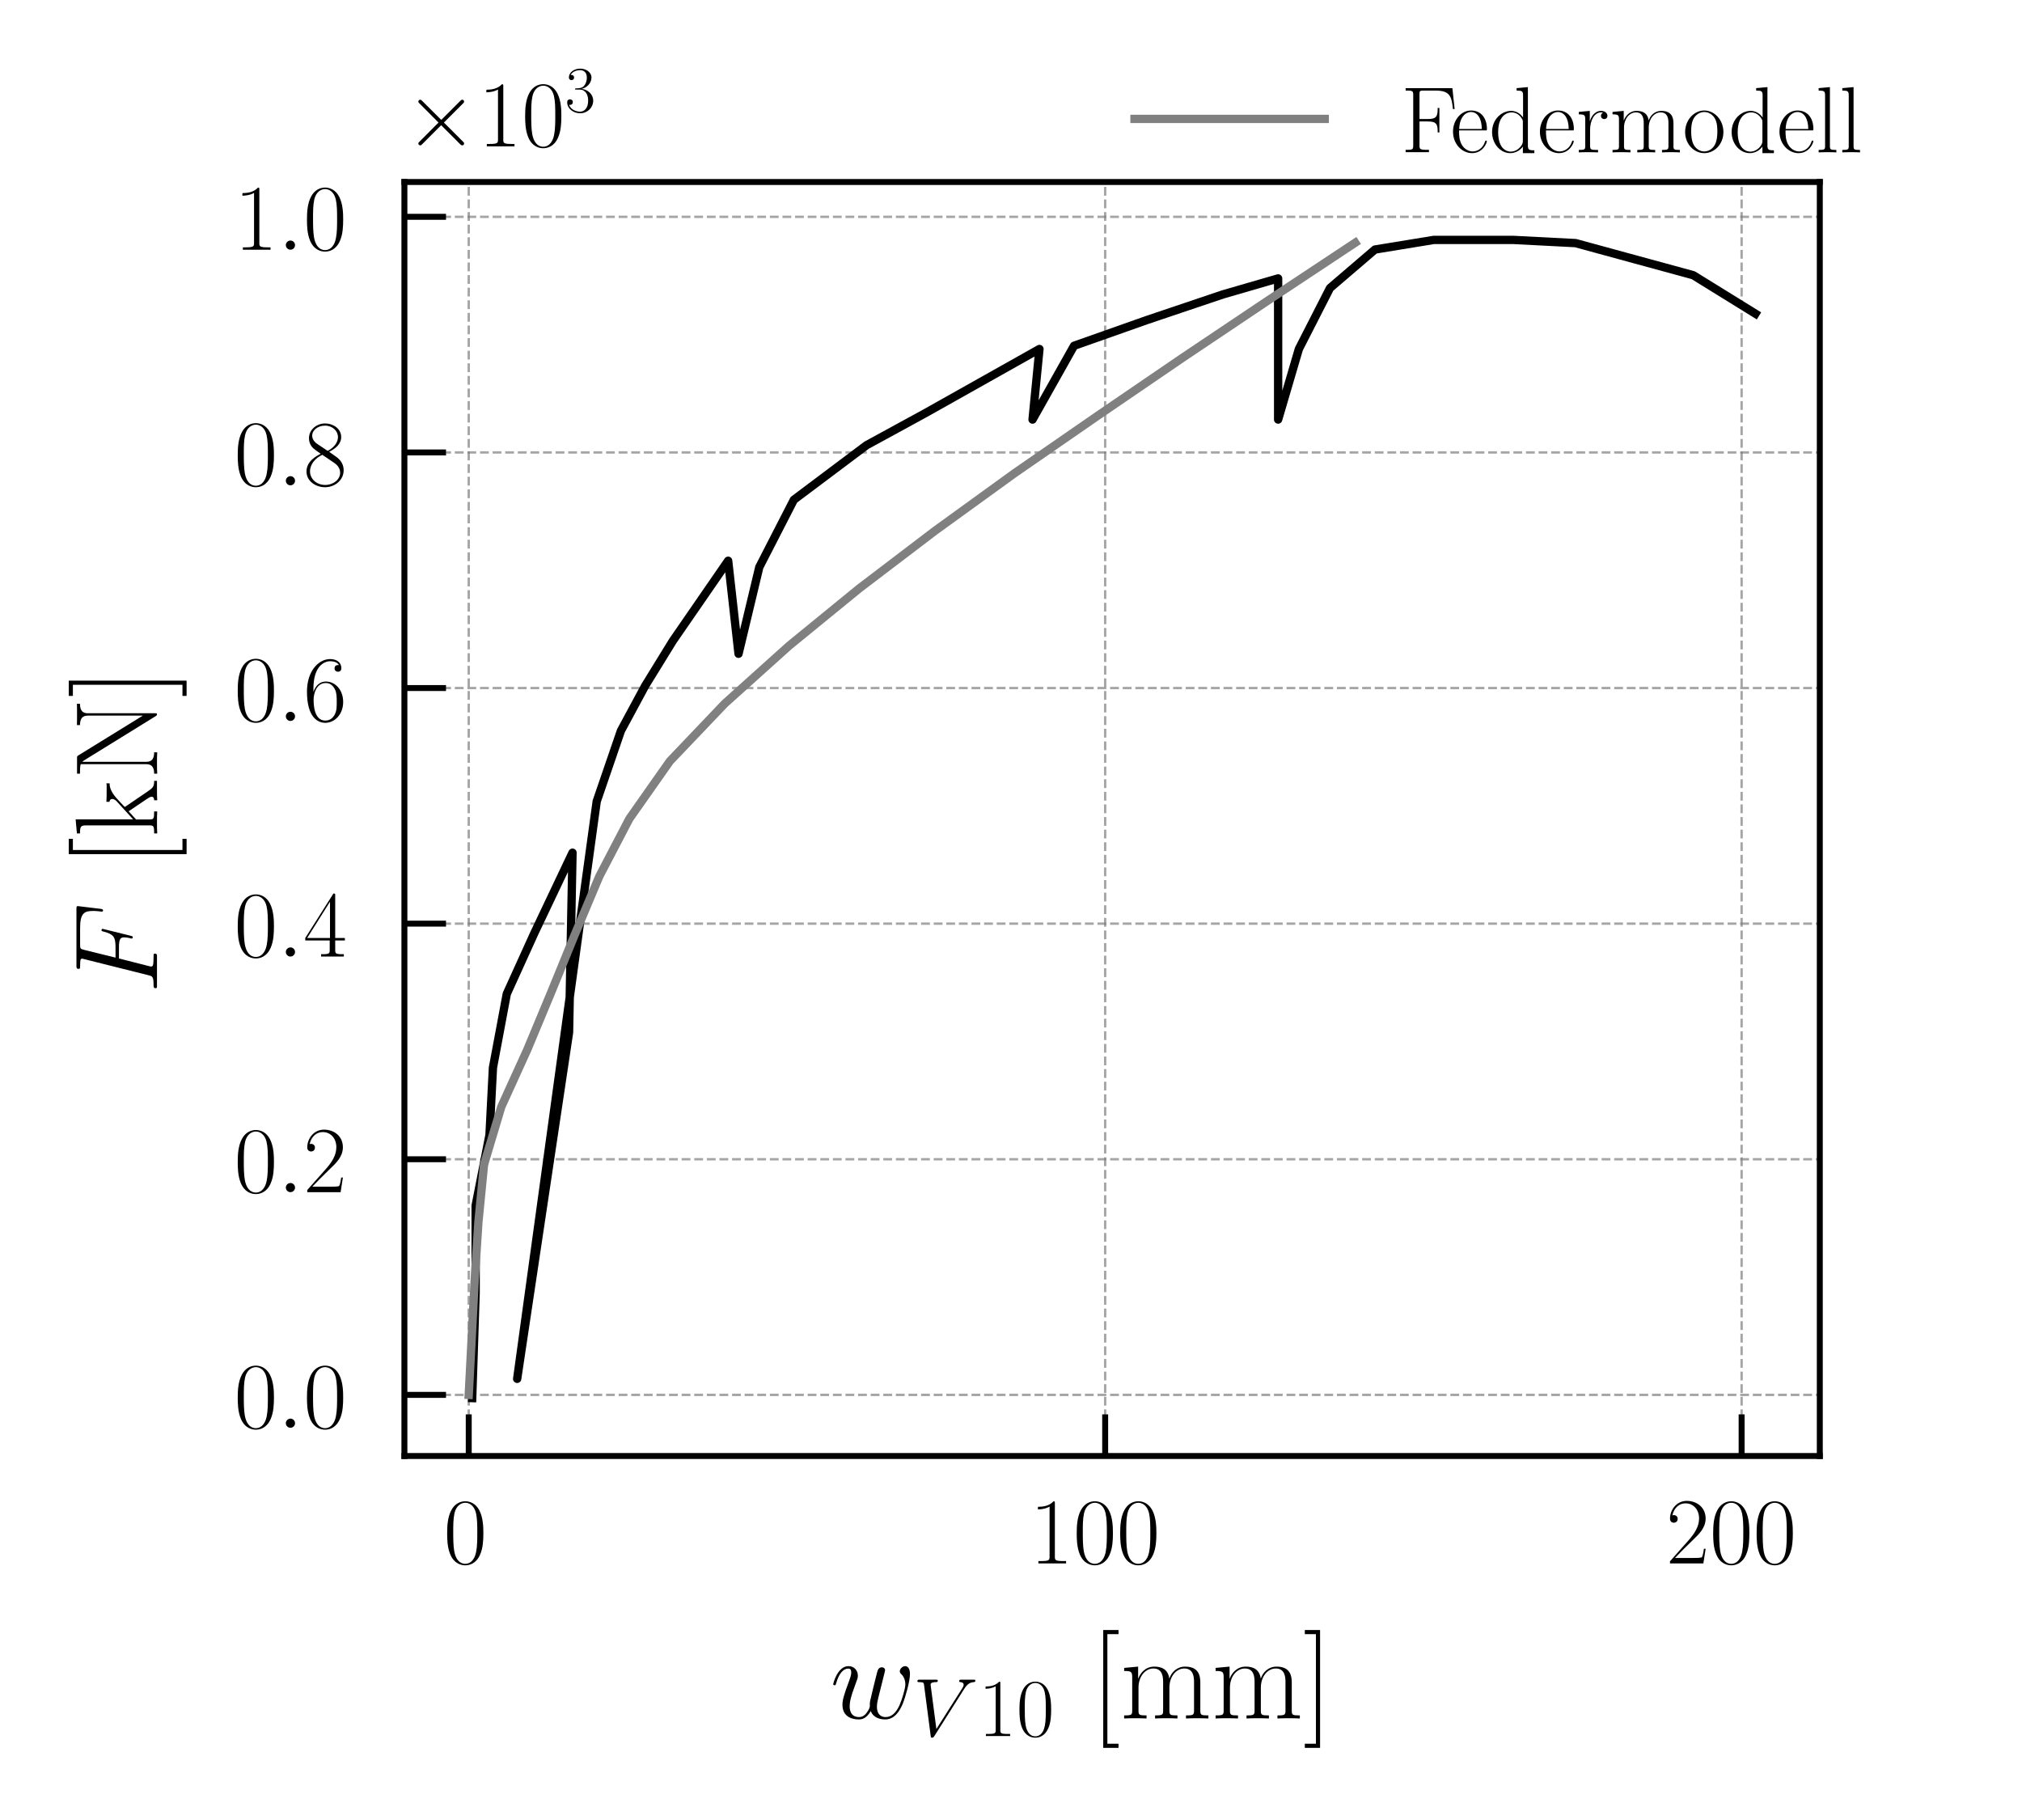
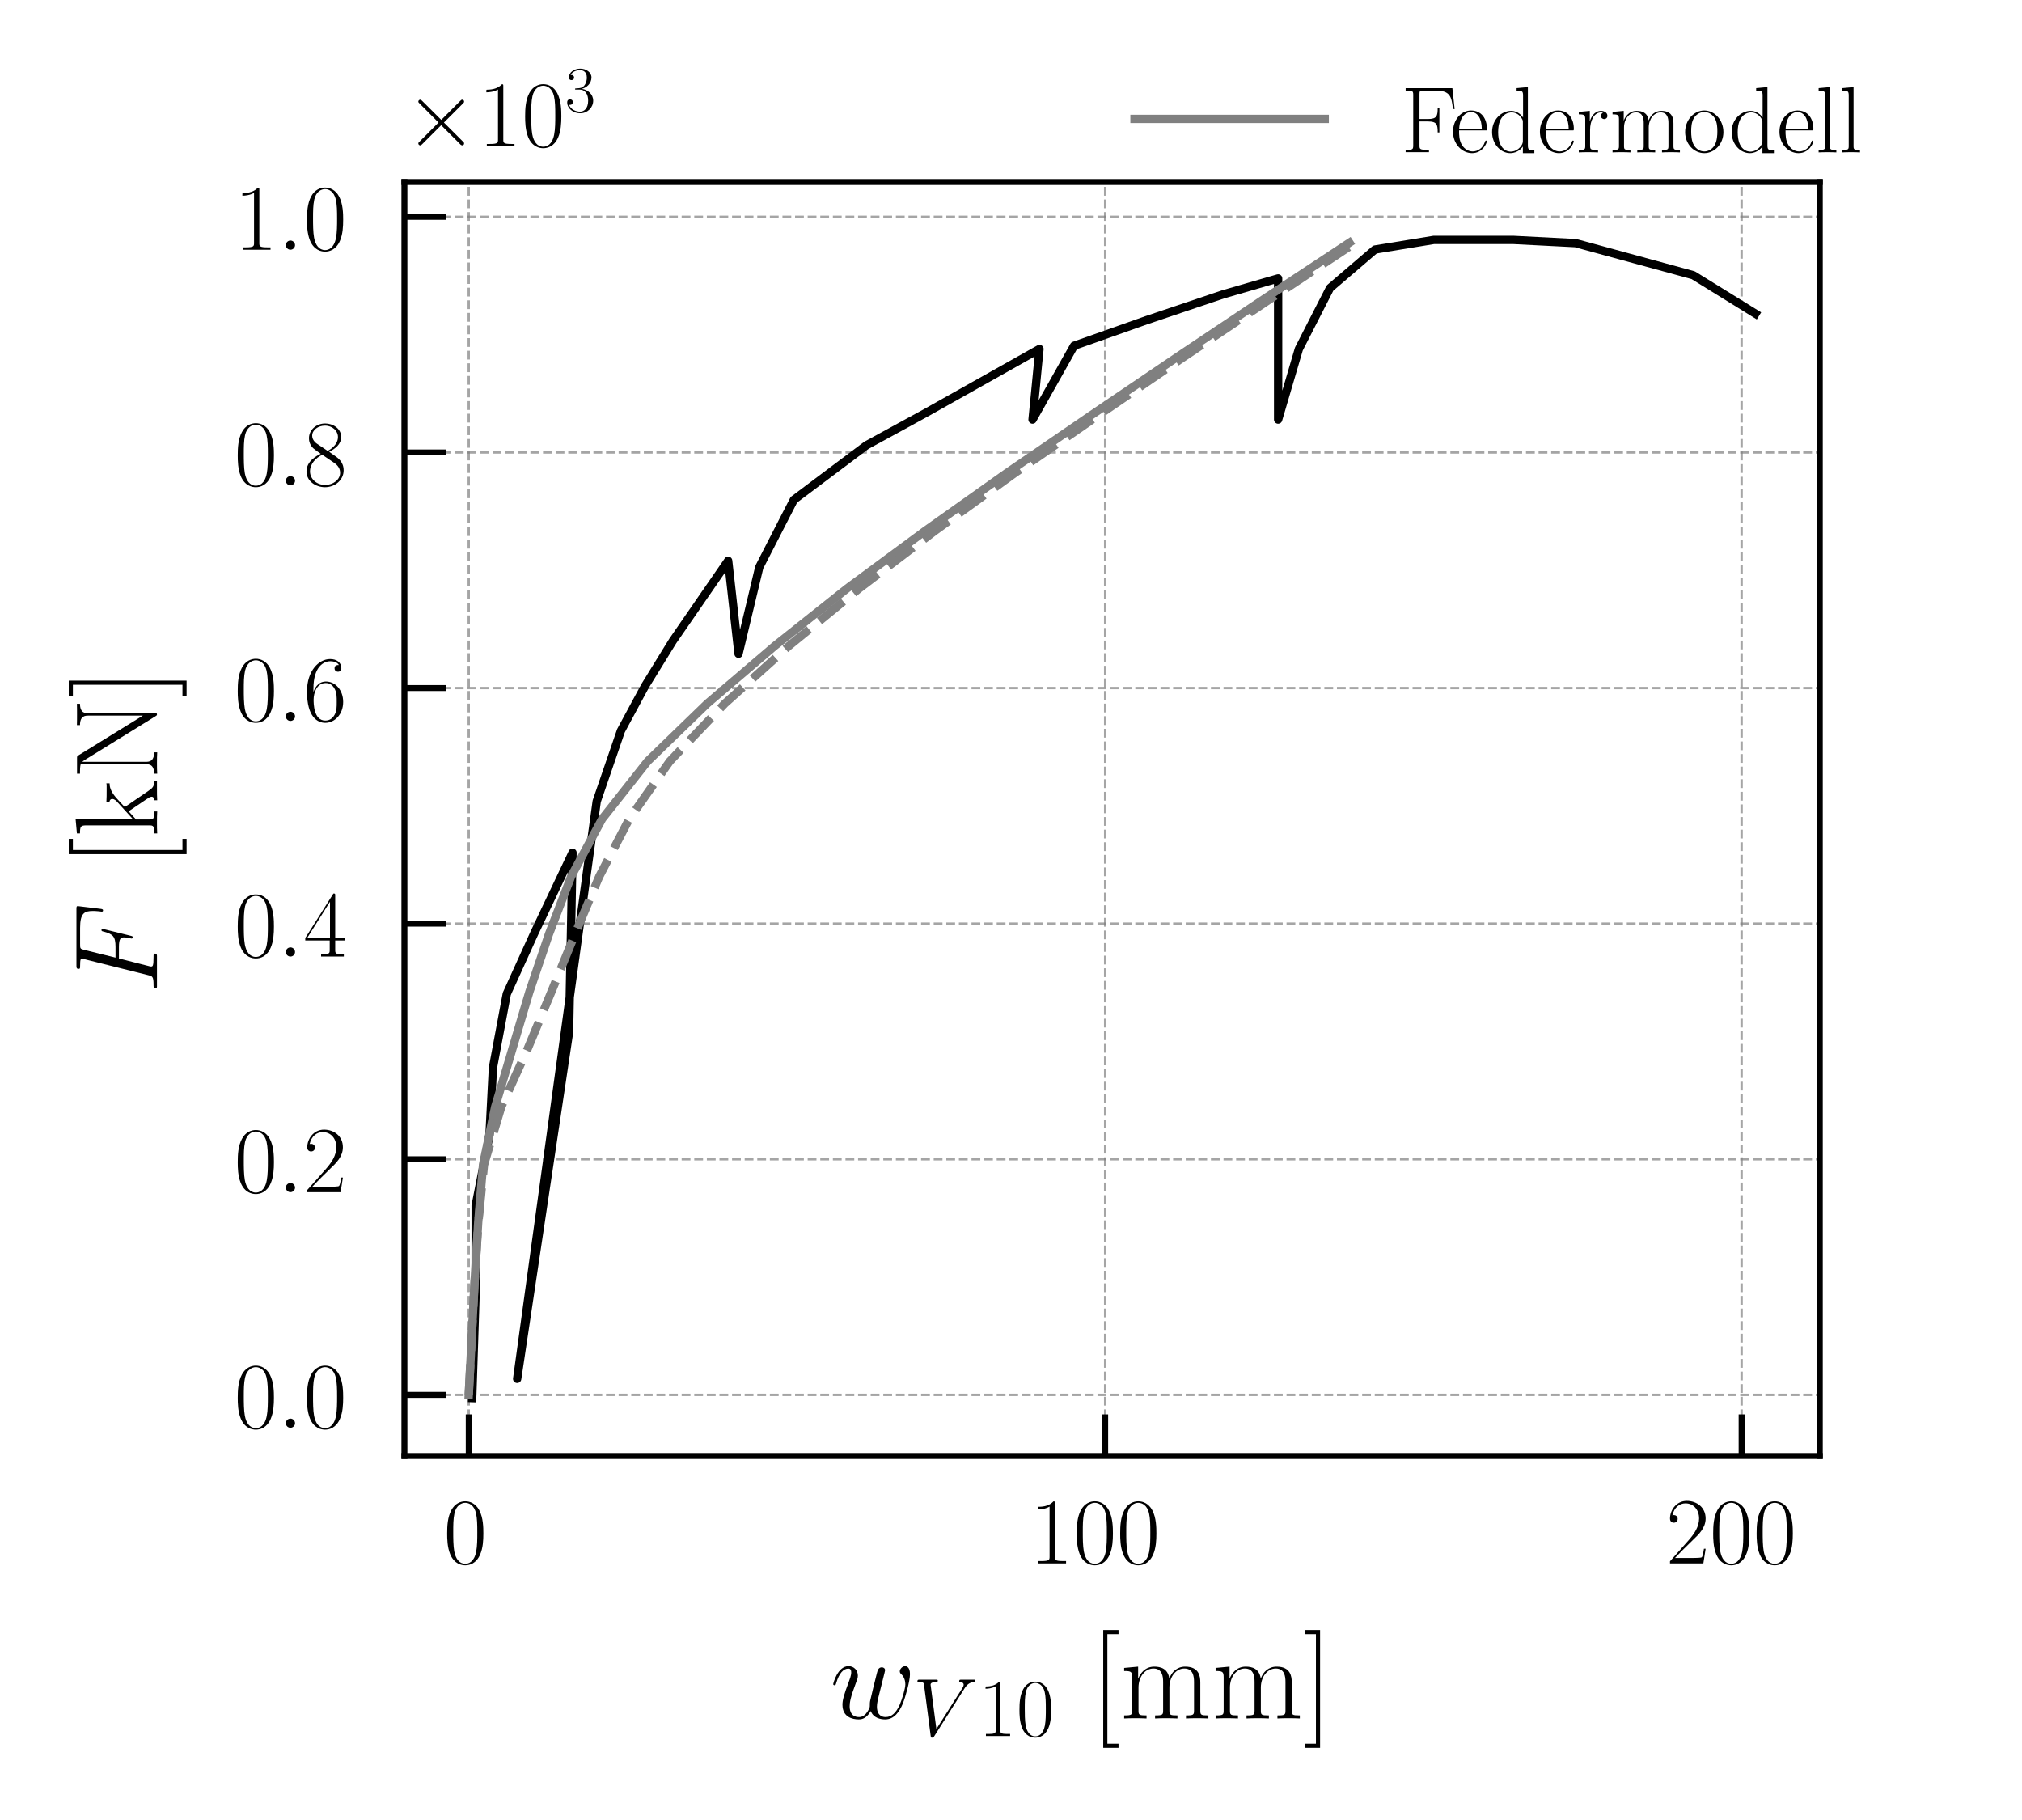
<svg xmlns="http://www.w3.org/2000/svg" xmlns:xlink="http://www.w3.org/1999/xlink" width="170.079pt" height="153.071pt" viewBox="0 0 170.079 153.071" version="1.1">
  <defs>
    <style type="text/css">*{stroke-linejoin: round; stroke-linecap: butt}</style>
  </defs>
  <g id="figure_1">
    <g id="patch_1">
      <path d="M 0 153.071  L 170.079 153.071  L 170.079 0  L 0 0  z " style="fill: #ffffff" />
    </g>
    <g id="axes_1">
      <g id="patch_2">
        <path d="M 34.016 122.457  L 153.071 122.457  L 153.071 15.307  L 34.016 15.307  z " style="fill: #ffffff" />
      </g>
      <g id="matplotlib.axis_1">
        <g id="xtick_1">
          <g id="line2d_1">
-             <path d="M 39.427 122.457  L 39.427 15.307  " clip-path="url(#p57ef681762)" style="fill: none; stroke-dasharray: 0.74,0.32; stroke-dashoffset: 0; stroke: #808080; stroke-opacity: 0.7; stroke-width: 0.2" />
+             <path d="M 39.427 122.457  L 39.427 15.307  " clip-path="url(#p392d97970f)" style="fill: none; stroke-dasharray: 0.74,0.32; stroke-dashoffset: 0; stroke: #808080; stroke-opacity: 0.7; stroke-width: 0.2" />
          </g>
          <g id="line2d_2">
            <defs>
-               <path id="m7bffadd8ef" d="M 0 0  L 0 -3.5  " style="stroke: #000000; stroke-width: 0.5" />
-             </defs>
-             <g>
-               <use xlink:href="#m7bffadd8ef" x="39.427" y="122.457" style="stroke: #000000; stroke-width: 0.5" />
+               <path id="ma7226399c9" d="M 0 0  L 0 -3.5  " style="stroke: #000000; stroke-width: 0.5" />
+             </defs>
+             <g>
+               <use xlink:href="#ma7226399c9" x="39.427" y="122.457" style="stroke: #000000; stroke-width: 0.5" />
            </g>
          </g>
          <g id="text_1">
            <g transform="translate(37.31025 131.4915) scale(0.08 -0.08)">
              <defs>
                <path id="CMR17-30" d="M 2688 2025  C 2688 2416 2682 3080 2413 3591  C 2176 4039 1798 4198 1466 4198  C 1158 4198 768 4058 525 3597  C 269 3118 243 2524 243 2025  C 243 1661 250 1106 448 619  C 723 -39 1216 -128 1466 -128  C 1760 -128 2208 -7 2470 600  C 2662 1042 2688 1559 2688 2025  z M 1466 -26  C 1056 -26 813 325 723 812  C 653 1188 653 1738 653 2096  C 653 2588 653 2997 736 3387  C 858 3929 1216 4096 1466 4096  C 1728 4096 2067 3923 2189 3400  C 2272 3036 2278 2607 2278 2096  C 2278 1680 2278 1169 2202 792  C 2067 95 1690 -26 1466 -26  z " transform="scale(0.015625)" />
              </defs>
              <use xlink:href="#CMR17-30" transform="scale(0.996264)" />
            </g>
          </g>
        </g>
        <g id="xtick_2">
          <g id="line2d_3">
-             <path d="M 92.961 122.457  L 92.961 15.307  " clip-path="url(#p57ef681762)" style="fill: none; stroke-dasharray: 0.74,0.32; stroke-dashoffset: 0; stroke: #808080; stroke-opacity: 0.7; stroke-width: 0.2" />
+             <path d="M 92.961 122.457  L 92.961 15.307  " clip-path="url(#p392d97970f)" style="fill: none; stroke-dasharray: 0.74,0.32; stroke-dashoffset: 0; stroke: #808080; stroke-opacity: 0.7; stroke-width: 0.2" />
          </g>
          <g id="line2d_4">
            <g>
-               <use xlink:href="#m7bffadd8ef" x="92.961" y="122.457" style="stroke: #000000; stroke-width: 0.5" />
+               <use xlink:href="#ma7226399c9" x="92.961" y="122.457" style="stroke: #000000; stroke-width: 0.5" />
            </g>
          </g>
          <g id="text_2">
            <g transform="translate(86.61014 131.4915) scale(0.08 -0.08)">
              <defs>
                <path id="CMR17-31" d="M 1702 4058  C 1702 4192 1696 4192 1606 4192  C 1357 3916 979 3827 621 3827  C 602 3827 570 3827 563 3808  C 557 3795 557 3782 557 3648  C 755 3648 1088 3686 1344 3839  L 1344 461  C 1344 236 1331 160 781 160  L 589 160  L 589 0  C 896 0 1216 0 1523 0  C 1830 0 2150 0 2458 0  L 2458 160  L 2266 160  C 1715 160 1702 230 1702 458  L 1702 4058  z " transform="scale(0.015625)" />
              </defs>
              <use xlink:href="#CMR17-31" transform="scale(0.996264)" />
              <use xlink:href="#CMR17-30" transform="translate(45.69048 0) scale(0.996264)" />
              <use xlink:href="#CMR17-30" transform="translate(91.38095 0) scale(0.996264)" />
            </g>
          </g>
        </g>
        <g id="xtick_3">
          <g id="line2d_5">
-             <path d="M 146.495 122.457  L 146.495 15.307  " clip-path="url(#p57ef681762)" style="fill: none; stroke-dasharray: 0.74,0.32; stroke-dashoffset: 0; stroke: #808080; stroke-opacity: 0.7; stroke-width: 0.2" />
+             <path d="M 146.495 122.457  L 146.495 15.307  " clip-path="url(#p392d97970f)" style="fill: none; stroke-dasharray: 0.74,0.32; stroke-dashoffset: 0; stroke: #808080; stroke-opacity: 0.7; stroke-width: 0.2" />
          </g>
          <g id="line2d_6">
            <g>
-               <use xlink:href="#m7bffadd8ef" x="146.495" y="122.457" style="stroke: #000000; stroke-width: 0.5" />
+               <use xlink:href="#ma7226399c9" x="146.495" y="122.457" style="stroke: #000000; stroke-width: 0.5" />
            </g>
          </g>
          <g id="text_3">
            <g transform="translate(140.1442 131.4915) scale(0.08 -0.08)">
              <defs>
                <path id="CMR17-32" d="M 2669 989  L 2554 989  C 2490 536 2438 459 2413 420  C 2381 369 1920 369 1830 369  L 602 369  C 832 619 1280 1072 1824 1597  C 2214 1967 2669 2402 2669 3035  C 2669 3790 2067 4224 1395 4224  C 691 4224 262 3604 262 3030  C 262 2780 448 2748 525 2748  C 589 2748 781 2787 781 3010  C 781 3207 614 3264 525 3264  C 486 3264 448 3258 422 3245  C 544 3790 915 4058 1306 4058  C 1862 4058 2227 3617 2227 3035  C 2227 2479 1901 2000 1536 1584  L 262 146  L 262 0  L 2515 0  L 2669 989  z " transform="scale(0.015625)" />
              </defs>
              <use xlink:href="#CMR17-32" transform="scale(0.996264)" />
              <use xlink:href="#CMR17-30" transform="translate(45.69048 0) scale(0.996264)" />
              <use xlink:href="#CMR17-30" transform="translate(91.38095 0) scale(0.996264)" />
            </g>
          </g>
        </g>
        <g id="text_4">
          <g transform="translate(69.81652 144.5132) scale(0.1 -0.1)">
            <defs>
              <path id="CMMI12-77" d="M 2202 390  C 2342 6 2739 -64 2982 -64  C 3469 -64 3757 358 3936 798  C 4083 1169 4320 2012 4320 2389  C 4320 2778 4122 2816 4064 2816  C 3910 2816 3770 2663 3770 2535  C 3770 2459 3814 2414 3846 2389  C 3904 2331 4070 2159 4070 1827  C 4070 1609 3891 1009 3757 709  C 3578 319 3341 64 3008 64  C 2650 64 2534 332 2534 626  C 2534 811 2592 1035 2618 1143  L 2886 2216  C 2918 2344 2976 2567 2976 2593  C 2976 2689 2899 2753 2803 2753  C 2618 2753 2573 2593 2534 2440  C 2470 2191 2202 1111 2176 971  C 2150 862 2150 792 2150 651  C 2150 498 1946 255 1939 243  C 1869 172 1766 64 1568 64  C 1062 64 1062 543 1062 651  C 1062 856 1107 1137 1395 1897  C 1472 2095 1504 2178 1504 2305  C 1504 2574 1312 2816 998 2816  C 410 2816 173 1890 173 1839  C 173 1814 198 1782 243 1782  C 301 1782 307 1807 333 1896  C 493 2454 742 2682 979 2682  C 1043 2682 1146 2682 1146 2478  C 1146 2446 1146 2312 1037 2031  C 736 1233 672 971 672 728  C 672 57 1222 -64 1549 -64  C 1658 -64 1946 -64 2202 390  z " transform="scale(0.015625)" />
              <path id="CMMI12-56" d="M 3962 3640  C 4179 3984 4378 4136 4704 4162  C 4768 4168 4819 4168 4819 4282  C 4819 4308 4806 4346 4749 4346  C 4634 4346 4358 4346 4243 4346  C 4058 4346 3866 4346 3686 4346  C 3635 4346 3571 4346 3571 4226  C 3571 4168 3629 4162 3654 4162  C 3891 4143 3917 4029 3917 3952  C 3917 3857 3827 3710 3821 3704  L 1811 540  L 1363 3969  C 1363 4160 1696 4160 1766 4160  C 1862 4160 1920 4160 1920 4282  C 1920 4346 1850 4346 1830 4346  C 1722 4346 1594 4346 1485 4346  L 1126 4346  C 659 4346 467 4346 461 4346  C 422 4346 346 4346 346 4230  C 346 4160 390 4160 493 4160  C 819 4160 838 4102 858 3944  L 1370 24  C 1389 -109 1389 -128 1478 -128  C 1555 -128 1587 -109 1651 -8  L 3962 3640  z " transform="scale(0.015625)" />
              <path id="CMR17-5b" d="M 1504 -1600  L 1504 -1377  L 902 -1377  L 902 4544  L 1504 4544  L 1504 4767  L 678 4767  L 678 -1600  L 1504 -1600  z " transform="scale(0.015625)" />
              <path id="CMR17-6d" d="M 4326 1933  C 4326 2252 4269 2790 3507 2790  C 3072 2790 2771 2496 2656 2151  L 2650 2151  C 2573 2676 2195 2790 1837 2790  C 1331 2790 1069 2400 973 2144  L 966 2144  L 966 2790  L 211 2720  L 211 2554  C 589 2554 646 2515 646 2208  L 646 428  C 646 184 621 153 211 153  L 211 -13  C 365 0 646 0 813 0  C 979 0 1267 0 1421 -13  L 1421 153  C 1011 153 986 178 986 428  L 986 1658  C 986 2247 1344 2688 1792 2688  C 2266 2688 2317 2266 2317 1958  L 2317 428  C 2317 184 2291 153 1882 153  L 1882 -13  C 2035 0 2317 0 2483 0  C 2650 0 2938 0 3091 -13  L 3091 153  C 2682 153 2656 178 2656 428  L 2656 1658  C 2656 2247 3014 2688 3462 2688  C 3936 2688 3987 2266 3987 1958  L 3987 428  C 3987 184 3962 153 3552 153  L 3552 -13  C 3706 0 3987 0 4154 0  C 4320 0 4608 0 4762 -13  L 4762 153  C 4352 153 4326 178 4326 428  L 4326 1933  z " transform="scale(0.015625)" />
              <path id="CMR17-5d" d="M 915 4767  L 90 4767  L 90 4544  L 691 4544  L 691 -1377  L 90 -1377  L 90 -1600  L 915 -1600  L 915 4767  z " transform="scale(0.015625)" />
            </defs>
            <use xlink:href="#CMMI12-77" transform="scale(0.996264)" />
            <use xlink:href="#CMMI12-56" transform="translate(69.73199 -14.94392) scale(0.697382)" />
            <use xlink:href="#CMR17-31" transform="translate(124.7149 -14.94392) scale(0.697382)" />
            <use xlink:href="#CMR17-30" transform="translate(156.698 -14.94392) scale(0.697382)" />
            <use xlink:href="#CMR17-5b" transform="translate(219.2553 0) scale(0.996264)" />
            <use xlink:href="#CMR17-6d" transform="translate(244.1264 0) scale(0.996264)" />
            <use xlink:href="#CMR17-6d" transform="translate(321.046 0) scale(0.996264)" />
            <use xlink:href="#CMR17-5d" transform="translate(397.9656 0) scale(0.996264)" />
          </g>
        </g>
      </g>
      <g id="matplotlib.axis_2">
        <g id="ytick_1">
          <g id="line2d_7">
-             <path d="M 34.016 117.316  L 153.071 117.316  " clip-path="url(#p57ef681762)" style="fill: none; stroke-dasharray: 0.74,0.32; stroke-dashoffset: 0; stroke: #808080; stroke-opacity: 0.7; stroke-width: 0.2" />
+             <path d="M 34.016 117.316  L 153.071 117.316  " clip-path="url(#p392d97970f)" style="fill: none; stroke-dasharray: 0.74,0.32; stroke-dashoffset: 0; stroke: #808080; stroke-opacity: 0.7; stroke-width: 0.2" />
          </g>
          <g id="line2d_8">
            <defs>
-               <path id="mdd0311e5c5" d="M 0 0  L 3.5 0  " style="stroke: #000000; stroke-width: 0.5" />
-             </defs>
-             <g>
-               <use xlink:href="#mdd0311e5c5" x="34.016" y="117.316" style="stroke: #000000; stroke-width: 0.5" />
+               <path id="m1088aef82d" d="M 0 0  L 3.5 0  " style="stroke: #000000; stroke-width: 0.5" />
+             </defs>
+             <g>
+               <use xlink:href="#m1088aef82d" x="34.016" y="117.316" style="stroke: #000000; stroke-width: 0.5" />
            </g>
          </g>
          <g id="text_5">
            <g transform="translate(19.69506 120.0838) scale(0.08 -0.08)">
              <defs>
                <path id="CMMI12-3a" d="M 1178 307  C 1178 492 1024 619 870 619  C 685 619 557 466 557 313  C 557 128 710 0 864 0  C 1050 0 1178 153 1178 307  z " transform="scale(0.015625)" />
              </defs>
              <use xlink:href="#CMR17-30" transform="scale(0.996264)" />
              <use xlink:href="#CMMI12-3a" transform="translate(45.69048 0) scale(0.996264)" />
              <use xlink:href="#CMR17-30" transform="translate(72.78765 0) scale(0.996264)" />
            </g>
          </g>
        </g>
        <g id="ytick_2">
          <g id="line2d_9">
-             <path d="M 34.016 97.5  L 153.071 97.5  " clip-path="url(#p57ef681762)" style="fill: none; stroke-dasharray: 0.74,0.32; stroke-dashoffset: 0; stroke: #808080; stroke-opacity: 0.7; stroke-width: 0.2" />
+             <path d="M 34.016 97.5  L 153.071 97.5  " clip-path="url(#p392d97970f)" style="fill: none; stroke-dasharray: 0.74,0.32; stroke-dashoffset: 0; stroke: #808080; stroke-opacity: 0.7; stroke-width: 0.2" />
          </g>
          <g id="line2d_10">
            <g>
-               <use xlink:href="#mdd0311e5c5" x="34.016" y="97.5" style="stroke: #000000; stroke-width: 0.5" />
+               <use xlink:href="#m1088aef82d" x="34.016" y="97.5" style="stroke: #000000; stroke-width: 0.5" />
            </g>
          </g>
          <g id="text_6">
            <g transform="translate(19.69506 100.2675) scale(0.08 -0.08)">
              <use xlink:href="#CMR17-30" transform="scale(0.996264)" />
              <use xlink:href="#CMMI12-3a" transform="translate(45.69048 0) scale(0.996264)" />
              <use xlink:href="#CMR17-32" transform="translate(72.78765 0) scale(0.996264)" />
            </g>
          </g>
        </g>
        <g id="ytick_3">
          <g id="line2d_11">
-             <path d="M 34.016 77.684  L 153.071 77.684  " clip-path="url(#p57ef681762)" style="fill: none; stroke-dasharray: 0.74,0.32; stroke-dashoffset: 0; stroke: #808080; stroke-opacity: 0.7; stroke-width: 0.2" />
+             <path d="M 34.016 77.684  L 153.071 77.684  " clip-path="url(#p392d97970f)" style="fill: none; stroke-dasharray: 0.74,0.32; stroke-dashoffset: 0; stroke: #808080; stroke-opacity: 0.7; stroke-width: 0.2" />
          </g>
          <g id="line2d_12">
            <g>
-               <use xlink:href="#mdd0311e5c5" x="34.016" y="77.684" style="stroke: #000000; stroke-width: 0.5" />
+               <use xlink:href="#m1088aef82d" x="34.016" y="77.684" style="stroke: #000000; stroke-width: 0.5" />
            </g>
          </g>
          <g id="text_7">
            <g transform="translate(19.69506 80.45115) scale(0.08 -0.08)">
              <defs>
                <path id="CMR17-34" d="M 2150 4122  C 2150 4256 2144 4256 2029 4256  L 128 1254  L 128 1088  L 1779 1088  L 1779 457  C 1779 224 1766 160 1318 160  L 1197 160  L 1197 0  C 1402 0 1747 0 1965 0  C 2182 0 2528 0 2733 0  L 2733 160  L 2611 160  C 2163 160 2150 224 2150 457  L 2150 1088  L 2803 1088  L 2803 1254  L 2150 1254  L 2150 4122  z M 1798 3703  L 1798 1254  L 256 1254  L 1798 3703  z " transform="scale(0.015625)" />
              </defs>
              <use xlink:href="#CMR17-30" transform="scale(0.996264)" />
              <use xlink:href="#CMMI12-3a" transform="translate(45.69048 0) scale(0.996264)" />
              <use xlink:href="#CMR17-34" transform="translate(72.78765 0) scale(0.996264)" />
            </g>
          </g>
        </g>
        <g id="ytick_4">
          <g id="line2d_13">
-             <path d="M 34.016 57.867  L 153.071 57.867  " clip-path="url(#p57ef681762)" style="fill: none; stroke-dasharray: 0.74,0.32; stroke-dashoffset: 0; stroke: #808080; stroke-opacity: 0.7; stroke-width: 0.2" />
+             <path d="M 34.016 57.867  L 153.071 57.867  " clip-path="url(#p392d97970f)" style="fill: none; stroke-dasharray: 0.74,0.32; stroke-dashoffset: 0; stroke: #808080; stroke-opacity: 0.7; stroke-width: 0.2" />
          </g>
          <g id="line2d_14">
            <g>
-               <use xlink:href="#mdd0311e5c5" x="34.016" y="57.867" style="stroke: #000000; stroke-width: 0.5" />
+               <use xlink:href="#m1088aef82d" x="34.016" y="57.867" style="stroke: #000000; stroke-width: 0.5" />
            </g>
          </g>
          <g id="text_8">
            <g transform="translate(19.69506 60.63482) scale(0.08 -0.08)">
              <defs>
                <path id="CMR17-36" d="M 678 2176  C 678 3690 1395 4032 1811 4032  C 1946 4032 2272 4009 2400 3776  C 2298 3776 2106 3776 2106 3553  C 2106 3381 2246 3323 2336 3323  C 2394 3323 2566 3348 2566 3560  C 2566 3954 2246 4179 1805 4179  C 1043 4179 243 3390 243 1984  C 243 253 966 -128 1478 -128  C 2099 -128 2688 427 2688 1283  C 2688 2081 2170 2662 1517 2662  C 1126 2662 838 2407 678 1960  L 678 2176  z M 1478 25  C 691 25 691 1200 691 1436  C 691 1896 909 2560 1504 2560  C 1613 2560 1926 2560 2138 2120  C 2253 1870 2253 1609 2253 1289  C 2253 944 2253 690 2118 434  C 1978 171 1773 25 1478 25  z " transform="scale(0.015625)" />
              </defs>
              <use xlink:href="#CMR17-30" transform="scale(0.996264)" />
              <use xlink:href="#CMMI12-3a" transform="translate(45.69048 0) scale(0.996264)" />
              <use xlink:href="#CMR17-36" transform="translate(72.78765 0) scale(0.996264)" />
            </g>
          </g>
        </g>
        <g id="ytick_5">
          <g id="line2d_15">
-             <path d="M 34.016 38.051  L 153.071 38.051  " clip-path="url(#p57ef681762)" style="fill: none; stroke-dasharray: 0.74,0.32; stroke-dashoffset: 0; stroke: #808080; stroke-opacity: 0.7; stroke-width: 0.2" />
+             <path d="M 34.016 38.051  L 153.071 38.051  " clip-path="url(#p392d97970f)" style="fill: none; stroke-dasharray: 0.74,0.32; stroke-dashoffset: 0; stroke: #808080; stroke-opacity: 0.7; stroke-width: 0.2" />
          </g>
          <g id="line2d_16">
            <g>
-               <use xlink:href="#mdd0311e5c5" x="34.016" y="38.051" style="stroke: #000000; stroke-width: 0.5" />
+               <use xlink:href="#m1088aef82d" x="34.016" y="38.051" style="stroke: #000000; stroke-width: 0.5" />
            </g>
          </g>
          <g id="text_9">
            <g transform="translate(19.69506 40.81848) scale(0.08 -0.08)">
              <defs>
                <path id="CMR17-38" d="M 1741 2264  C 2144 2467 2554 2773 2554 3263  C 2554 3841 1990 4179 1472 4179  C 890 4179 378 3759 378 3180  C 378 3021 416 2747 666 2505  C 730 2442 998 2251 1171 2130  C 883 1983 211 1634 211 934  C 211 279 838 -128 1459 -128  C 2144 -128 2720 362 2720 1010  C 2720 1590 2330 1857 2074 2029  L 1741 2264  z M 902 2822  C 851 2854 595 3051 595 3351  C 595 3739 998 4032 1459 4032  C 1965 4032 2336 3676 2336 3262  C 2336 2669 1670 2331 1638 2331  C 1632 2331 1626 2331 1574 2370  L 902 2822  z M 2080 1519  C 2176 1449 2483 1240 2483 851  C 2483 381 2010 25 1472 25  C 890 25 448 438 448 940  C 448 1443 838 1862 1280 2060  L 2080 1519  z " transform="scale(0.015625)" />
              </defs>
              <use xlink:href="#CMR17-30" transform="scale(0.996264)" />
              <use xlink:href="#CMMI12-3a" transform="translate(45.69048 0) scale(0.996264)" />
              <use xlink:href="#CMR17-38" transform="translate(72.78765 0) scale(0.996264)" />
            </g>
          </g>
        </g>
        <g id="ytick_6">
          <g id="line2d_17">
-             <path d="M 34.016 18.235  L 153.071 18.235  " clip-path="url(#p57ef681762)" style="fill: none; stroke-dasharray: 0.74,0.32; stroke-dashoffset: 0; stroke: #808080; stroke-opacity: 0.7; stroke-width: 0.2" />
+             <path d="M 34.016 18.235  L 153.071 18.235  " clip-path="url(#p392d97970f)" style="fill: none; stroke-dasharray: 0.74,0.32; stroke-dashoffset: 0; stroke: #808080; stroke-opacity: 0.7; stroke-width: 0.2" />
          </g>
          <g id="line2d_18">
            <g>
-               <use xlink:href="#mdd0311e5c5" x="34.016" y="18.235" style="stroke: #000000; stroke-width: 0.5" />
+               <use xlink:href="#m1088aef82d" x="34.016" y="18.235" style="stroke: #000000; stroke-width: 0.5" />
            </g>
          </g>
          <g id="text_10">
            <g transform="translate(19.69506 21.00215) scale(0.08 -0.08)">
              <use xlink:href="#CMR17-31" transform="scale(0.996264)" />
              <use xlink:href="#CMMI12-3a" transform="translate(45.69048 0) scale(0.996264)" />
              <use xlink:href="#CMR17-30" transform="translate(72.78765 0) scale(0.996264)" />
            </g>
          </g>
        </g>
        <g id="text_11">
          <g transform="translate(13.2044 83.5699) rotate(-90) scale(0.1 -0.1)">
            <defs>
              <path id="CMMI12-46" d="M 1901 2055  L 2515 2055  C 3002 2055 3040 1946 3040 1761  C 3040 1678 3027 1589 2995 1448  C 2982 1423 2976 1391 2976 1378  C 2976 1333 3002 1308 3046 1308  C 3098 1308 3104 1333 3130 1435  L 3501 2935  C 3501 2961 3482 2999 3437 2999  C 3379 2999 3373 2974 3347 2863  C 3213 2376 3085 2240 2528 2240  L 1946 2240  L 2362 3926  C 2419 4154 2432 4154 2694 4154  L 3552 4154  C 4352 4154 4467 3918 4467 3464  C 4467 3426 4467 3285 4448 3119  C 4442 3094 4429 3011 4429 2985  C 4429 2934 4461 2915 4499 2915  C 4544 2915 4570 2941 4582 3055  L 4717 4174  C 4717 4195 4730 4263 4730 4277  C 4730 4352 4672 4352 4557 4352  L 1523 4352  C 1402 4352 1338 4352 1338 4229  C 1338 4154 1382 4154 1491 4154  C 1888 4154 1888 4113 1888 4050  C 1888 4018 1882 3992 1862 3922  L 998 473  C 941 249 928 185 480 185  C 358 185 294 185 294 70  C 294 0 352 0 390 0  C 512 0 640 0 762 0  L 1594 0  C 1734 0 1888 0 2029 0  C 2086 0 2163 0 2163 115  C 2163 185 2125 185 1984 185  C 1478 185 1466 229 1466 324  C 1466 356 1478 406 1491 449  L 1901 2055  z " transform="scale(0.015625)" />
              <path id="CMR17-6b" d="M 1670 1673  C 1664 1686 1632 1724 1632 1743  C 1632 1756 2086 2171 2144 2222  C 2509 2528 2739 2560 2906 2560  L 2906 2733  C 2867 2733 2854 2733 2848 2720  L 2534 2720  C 2355 2720 2080 2720 1907 2733  L 1907 2566  C 1997 2559 2061 2508 2061 2419  C 2061 2291 1933 2170 1926 2170  L 960 1289  L 960 4396  L 198 4326  L 198 4160  C 576 4160 634 4122 634 3817  L 634 426  C 634 184 608 153 198 153  L 198 -13  C 352 0 634 0 794 0  C 954 0 1235 0 1389 -13  L 1389 153  C 979 153 954 178 954 428  L 954 1130  L 1395 1532  L 2042 574  C 2118 459 2182 369 2182 286  C 2182 172 2067 153 1990 153  L 1990 -13  C 2144 0 2419 0 2579 0  C 2694 0 2931 0 3040 0  L 3040 153  C 2739 153 2669 210 2477 491  L 1670 1673  z " transform="scale(0.015625)" />
              <path id="CMR17-4e" d="M 1312 4250  C 1267 4320 1261 4320 1139 4320  L 326 4320  L 326 4160  L 448 4160  C 704 4160 819 4129 838 4122  L 838 610  C 838 451 838 153 326 153  L 326 -13  C 474 0 742 0 902 0  C 1062 0 1331 0 1478 -13  L 1478 153  C 966 153 966 451 966 610  L 966 4033  C 1011 3995 1011 3982 1056 3919  L 3430 76  C 3475 0 3494 0 3526 0  C 3590 0 3590 19 3590 139  L 3590 3705  C 3590 3863 3590 4160 4102 4160  L 4102 4326  C 3955 4320 3686 4320 3526 4320  C 3366 4320 3098 4320 2950 4326  L 2950 4160  C 3462 4160 3462 3862 3462 3703  L 3462 763  L 1312 4250  z " transform="scale(0.015625)" />
            </defs>
            <use xlink:href="#CMMI12-46" transform="scale(0.996264)" />
            <use xlink:href="#CMR17-5b" transform="translate(106.7728 0) scale(0.996264)" />
            <use xlink:href="#CMR17-6b" transform="translate(131.6438 0) scale(0.996264)" />
            <use xlink:href="#CMR17-4e" transform="translate(179.9367 0) scale(0.996264)" />
            <use xlink:href="#CMR17-5d" transform="translate(249.0092 0) scale(0.996264)" />
          </g>
        </g>
        <g id="text_12">
          <g transform="translate(34.01575 12.30709) scale(0.08 -0.08)">
            <defs>
              <path id="CMSY10-2" d="M 2490 1785  L 1210 3059  C 1133 3136 1120 3148 1069 3148  C 1005 3148 941 3091 941 3020  C 941 2976 954 2963 1024 2892  L 2304 1606  L 1024 320  C 954 249 941 236 941 192  C 941 121 1005 64 1069 64  C 1120 64 1133 76 1210 153  L 2483 1427  L 3808 102  C 3821 96 3866 64 3904 64  C 3981 64 4032 121 4032 192  C 4032 204 4032 230 4013 262  C 4006 275 2989 1280 2669 1606  L 3840 2777  C 3872 2816 3968 2899 4000 2937  C 4006 2950 4032 2976 4032 3020  C 4032 3091 3981 3148 3904 3148  C 3853 3148 3827 3123 3757 3052  L 2490 1785  z " transform="scale(0.015625)" />
              <path id="CMR17-33" d="M 1414 2157  C 1984 2157 2234 1662 2234 1090  C 2234 320 1824 25 1453 25  C 1114 25 563 194 390 693  C 422 680 454 680 486 680  C 640 680 755 782 755 948  C 755 1133 614 1216 486 1216  C 378 1216 211 1165 211 926  C 211 335 787 -128 1466 -128  C 2176 -128 2720 430 2720 1085  C 2720 1707 2208 2157 1600 2227  C 2086 2328 2554 2756 2554 3329  C 2554 3820 2048 4179 1472 4179  C 890 4179 378 3829 378 3329  C 378 3110 544 3072 627 3072  C 762 3072 877 3155 877 3321  C 877 3486 762 3569 627 3569  C 602 3569 570 3569 544 3557  C 730 3959 1235 4032 1459 4032  C 1683 4032 2106 3925 2106 3320  C 2106 3143 2080 2828 1862 2550  C 1670 2304 1453 2304 1242 2284  C 1210 2284 1062 2269 1037 2269  C 992 2263 966 2257 966 2208  C 966 2163 973 2157 1101 2157  L 1414 2157  z " transform="scale(0.015625)" />
            </defs>
            <use xlink:href="#CMSY10-2" transform="scale(0.996264)" />
            <use xlink:href="#CMR17-31" transform="translate(77.48747 0) scale(0.996264)" />
            <use xlink:href="#CMR17-30" transform="translate(123.1779 0) scale(0.996264)" />
            <use xlink:href="#CMR17-33" transform="translate(168.8684 36.15364) scale(0.697382)" />
          </g>
        </g>
      </g>
      <g id="line2d_19">
-         <path d="M 39.718 117.586  L 40.009 108.682  L 40.009 101.396  L 41.173 95.46  L 41.464 89.794  L 42.628 83.588  L 44.955 78.461  L 48.156 71.715  L 47.865 86.826  L 43.501 115.967  L 50.192 67.398  L 52.229 61.462  L 54.266 57.684  L 56.593 53.906  L 61.248 47.161  L 62.121 54.986  L 63.867 47.7  L 66.776 42.034  L 72.886 37.447  L 77.832 34.748  L 87.433 29.352  L 86.852 35.288  L 90.343 29.082  L 96.453 26.923  L 102.854 24.765  L 107.509 23.415  L 107.509 35.288  L 109.254 29.352  L 111.873 24.225  L 115.655 20.987  L 120.601 20.178  L 127.293 20.178  L 132.53 20.447  L 137.476 21.797  L 142.422 23.146  L 147.659 26.384  " clip-path="url(#p57ef681762)" style="fill: none; stroke: #000000; stroke-width: 0.7; stroke-linecap: square" />
+         <path d="M 39.718 117.586  L 40.009 108.682  L 40.009 101.396  L 41.173 95.46  L 41.464 89.794  L 42.628 83.588  L 44.955 78.461  L 48.156 71.715  L 47.865 86.826  L 43.501 115.967  L 50.192 67.398  L 52.229 61.462  L 54.266 57.684  L 56.593 53.906  L 61.248 47.161  L 62.121 54.986  L 63.867 47.7  L 66.776 42.034  L 72.886 37.447  L 77.832 34.748  L 87.433 29.352  L 86.852 35.288  L 90.343 29.082  L 96.453 26.923  L 102.854 24.765  L 107.509 23.415  L 107.509 35.288  L 109.254 29.352  L 111.873 24.225  L 115.655 20.987  L 120.601 20.178  L 127.293 20.178  L 132.53 20.447  L 137.476 21.797  L 142.422 23.146  L 147.659 26.384  " clip-path="url(#p392d97970f)" style="fill: none; stroke: #000000; stroke-width: 0.7; stroke-linecap: square" />
      </g>
      <g id="line2d_20">
-         <path d="M 39.427 117.316  L 39.679 112.471  L 39.93 107.626  L 40.241 102.781  L 40.714 97.936  L 42.166 93.091  L 44.368 88.246  L 46.386 83.401  L 48.368 78.556  L 50.409 73.711  L 52.936 68.865  L 56.344 64.02  L 60.962 59.175  L 66.351 54.33  L 72.283 49.485  L 78.651 44.64  L 85.345 39.795  L 92.354 34.95  L 99.452 30.105  L 106.676 25.26  L 113.992 20.415  " clip-path="url(#p57ef681762)" style="fill: none; stroke: #808080; stroke-width: 0.7; stroke-linecap: square" />
+         <path d="M 39.427 117.316  L 39.679 112.471  L 39.93 107.626  L 40.225 102.781  L 40.633 97.936  L 41.65 93.091  L 43.091 88.246  L 44.534 83.401  L 46.177 78.556  L 48.045 73.711  L 50.654 68.865  L 54.482 64.02  L 59.488 59.175  L 65.163 54.33  L 71.261 49.485  L 77.829 44.64  L 84.665 39.795  L 91.744 34.95  L 98.906 30.105  L 106.153 25.26  L 113.502 20.415  " clip-path="url(#p392d97970f)" style="fill: none; stroke: #808080; stroke-width: 0.7; stroke-linecap: square" />
+       </g>
+       <g id="line2d_21">
+         <path d="M 39.427 117.316  L 39.679 112.471  L 39.93 107.626  L 40.241 102.781  L 40.714 97.936  L 42.166 93.091  L 44.368 88.246  L 46.386 83.401  L 48.368 78.556  L 50.409 73.711  L 52.936 68.865  L 56.344 64.02  L 60.962 59.175  L 66.351 54.33  L 72.283 49.485  L 78.651 44.64  L 85.345 39.795  L 92.354 34.95  L 99.452 30.105  L 106.676 25.26  L 113.992 20.415  " clip-path="url(#p392d97970f)" style="fill: none; stroke-dasharray: 2.59,1.12; stroke-dashoffset: 0; stroke: #808080; stroke-width: 0.7" />
      </g>
      <g id="patch_3">
        <path d="M 34.016 122.457  L 34.016 15.307  " style="fill: none; stroke: #000000; stroke-width: 0.5; stroke-linejoin: miter; stroke-linecap: square" />
      </g>
      <g id="patch_4">
        <path d="M 153.071 122.457  L 153.071 15.307  " style="fill: none; stroke: #000000; stroke-width: 0.5; stroke-linejoin: miter; stroke-linecap: square" />
      </g>
      <g id="patch_5">
        <path d="M 34.016 122.457  L 153.071 122.457  " style="fill: none; stroke: #000000; stroke-width: 0.5; stroke-linejoin: miter; stroke-linecap: square" />
      </g>
      <g id="patch_6">
        <path d="M 34.016 15.307  L 153.071 15.307  " style="fill: none; stroke: #000000; stroke-width: 0.5; stroke-linejoin: miter; stroke-linecap: square" />
      </g>
    </g>
    <g id="legend_1">
-       <g id="line2d_21">
+       <g id="line2d_22">
        <path d="M 95.429 10  L 103.429 10  L 111.429 10  " style="fill: none; stroke: #808080; stroke-width: 0.7; stroke-linecap: square" />
      </g>
      <g id="text_13">
        <g transform="translate(117.829 12.8) scale(0.08 -0.08)">
          <defs>
            <path id="CMR17-46" d="M 3482 4325  L 326 4325  L 326 4160  C 768 4160 838 4160 838 3874  L 838 446  C 838 160 768 160 326 160  L 326 0  C 512 0 870 0 1069 0  C 1331 0 1638 0 1901 0  L 1901 160  L 1760 160  C 1274 160 1261 223 1261 452  L 1261 2075  L 1837 2075  C 2432 2075 2490 1865 2490 1332  L 2605 1332  L 2605 2987  L 2490 2987  C 2490 2450 2432 2240 1837 2240  L 1261 2240  L 1261 3911  C 1261 4128 1274 4160 1530 4160  L 2355 4160  C 3322 4160 3430 3765 3520 2916  L 3635 2916  L 3482 4325  z " transform="scale(0.015625)" />
            <path id="CMR17-65" d="M 2438 1472  C 2464 1498 2464 1511 2464 1576  C 2464 2238 2118 2816 1389 2816  C 710 2816 173 2169 173 1383  C 173 551 781 -64 1459 -64  C 2176 -64 2458 607 2458 740  C 2458 784 2419 784 2406 784  C 2362 784 2355 771 2330 696  C 2189 265 1837 51 1504 51  C 1229 51 954 203 781 480  C 582 803 582 1176 582 1472  L 2438 1472  z M 589 1568  C 634 2505 1126 2714 1382 2714  C 1818 2714 2112 2297 2118 1568  L 589 1568  z " transform="scale(0.015625)" />
            <path id="CMR17-64" d="M 1869 4326  L 1869 4160  C 2246 4160 2304 4122 2304 3820  L 2304 2345  C 2278 2377 2016 2790 1498 2790  C 845 2790 211 2208 211 1364  C 211 525 806 -64 1434 -64  C 1978 -64 2259 337 2291 380  L 2291 -63  L 3066 -63  L 3066 128  C 2688 128 2630 166 2630 473  L 2630 4396  L 1869 4326  z M 2291 755  C 2291 563 2176 390 2029 262  C 1811 70 1594 38 1472 38  C 1286 38 621 134 621 1356  C 621 2612 1363 2688 1530 2688  C 1824 2688 2061 2522 2208 2291  C 2291 2157 2291 2138 2291 2023  L 2291 755  z " transform="scale(0.015625)" />
            <path id="CMR17-72" d="M 960 1497  C 960 2112 1222 2688 1702 2688  C 1747 2688 1792 2682 1837 2662  C 1837 2662 1696 2617 1696 2452  C 1696 2298 1818 2234 1914 2234  C 1990 2234 2131 2279 2131 2458  C 2131 2663 1926 2790 1709 2790  C 1222 2790 1011 2317 947 2093  L 941 2093  L 941 2790  L 198 2720  L 198 2554  C 576 2554 634 2515 634 2208  L 634 428  C 634 184 608 153 198 153  L 198 -13  C 352 0 646 0 813 0  C 998 0 1325 0 1498 -13  L 1498 153  C 1037 153 960 153 960 440  L 960 1497  z " transform="scale(0.015625)" />
            <path id="CMR17-6f" d="M 2758 1356  C 2758 2176 2163 2816 1466 2816  C 768 2816 173 2176 173 1356  C 173 551 768 -64 1466 -64  C 2163 -64 2758 551 2758 1356  z M 1466 51  C 1165 51 909 230 762 480  C 602 767 582 1126 582 1408  C 582 1677 595 2010 762 2298  C 890 2509 1139 2714 1466 2714  C 1754 2714 1997 2554 2150 2330  C 2349 2029 2349 1607 2349 1408  C 2349 1158 2336 775 2163 467  C 1984 173 1709 51 1466 51  z " transform="scale(0.015625)" />
            <path id="CMR17-6c" d="M 979 4396  L 218 4326  L 218 4160  C 595 4160 653 4122 653 3817  L 653 426  C 653 184 627 153 218 153  L 218 -13  C 371 0 653 0 813 0  C 979 0 1261 0 1414 -13  L 1414 153  C 1005 153 979 178 979 426  L 979 4396  z " transform="scale(0.015625)" />
          </defs>
          <use xlink:href="#CMR17-46" transform="scale(0.996264)" />
          <use xlink:href="#CMR17-65" transform="translate(52.17659 0) scale(0.996264)" />
          <use xlink:href="#CMR17-64" transform="translate(92.66225 0) scale(0.996264)" />
          <use xlink:href="#CMR17-65" transform="translate(143.5576 0) scale(0.996264)" />
          <use xlink:href="#CMR17-72" transform="translate(184.0433 0) scale(0.996264)" />
          <use xlink:href="#CMR17-6d" transform="translate(219.324 0) scale(0.996264)" />
          <use xlink:href="#CMR17-6f" transform="translate(296.2436 0) scale(0.996264)" />
          <use xlink:href="#CMR17-64" transform="translate(344.5366 0) scale(0.996264)" />
          <use xlink:href="#CMR17-65" transform="translate(395.4319 0) scale(0.996264)" />
          <use xlink:href="#CMR17-6c" transform="translate(435.9176 0) scale(0.996264)" />
          <use xlink:href="#CMR17-6c" transform="translate(460.7886 0) scale(0.996264)" />
        </g>
      </g>
    </g>
  </g>
  <defs>
-     <clipPath id="p57ef681762">
+     <clipPath id="p392d97970f">
      <rect x="34.016" y="15.307" width="119.055" height="107.15" />
    </clipPath>
  </defs>
</svg>
